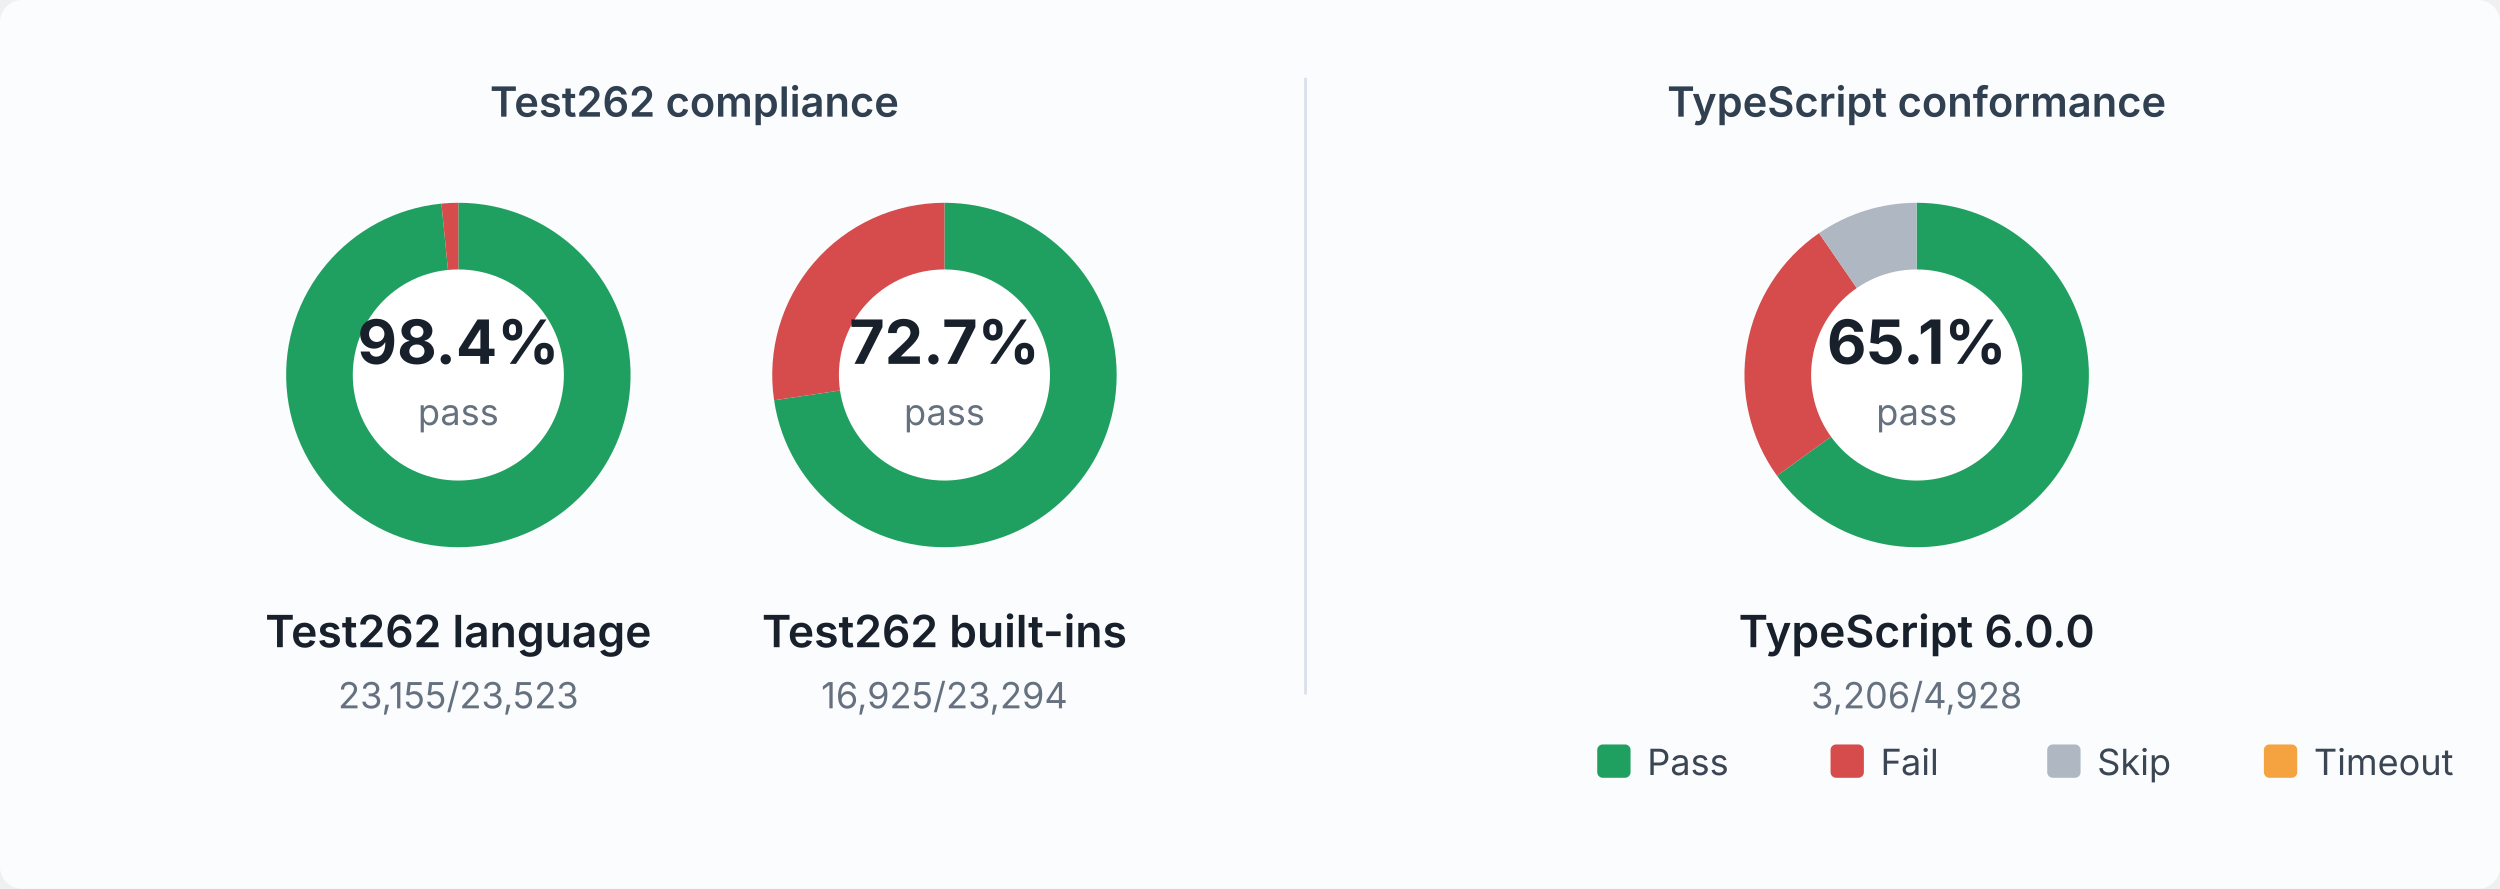
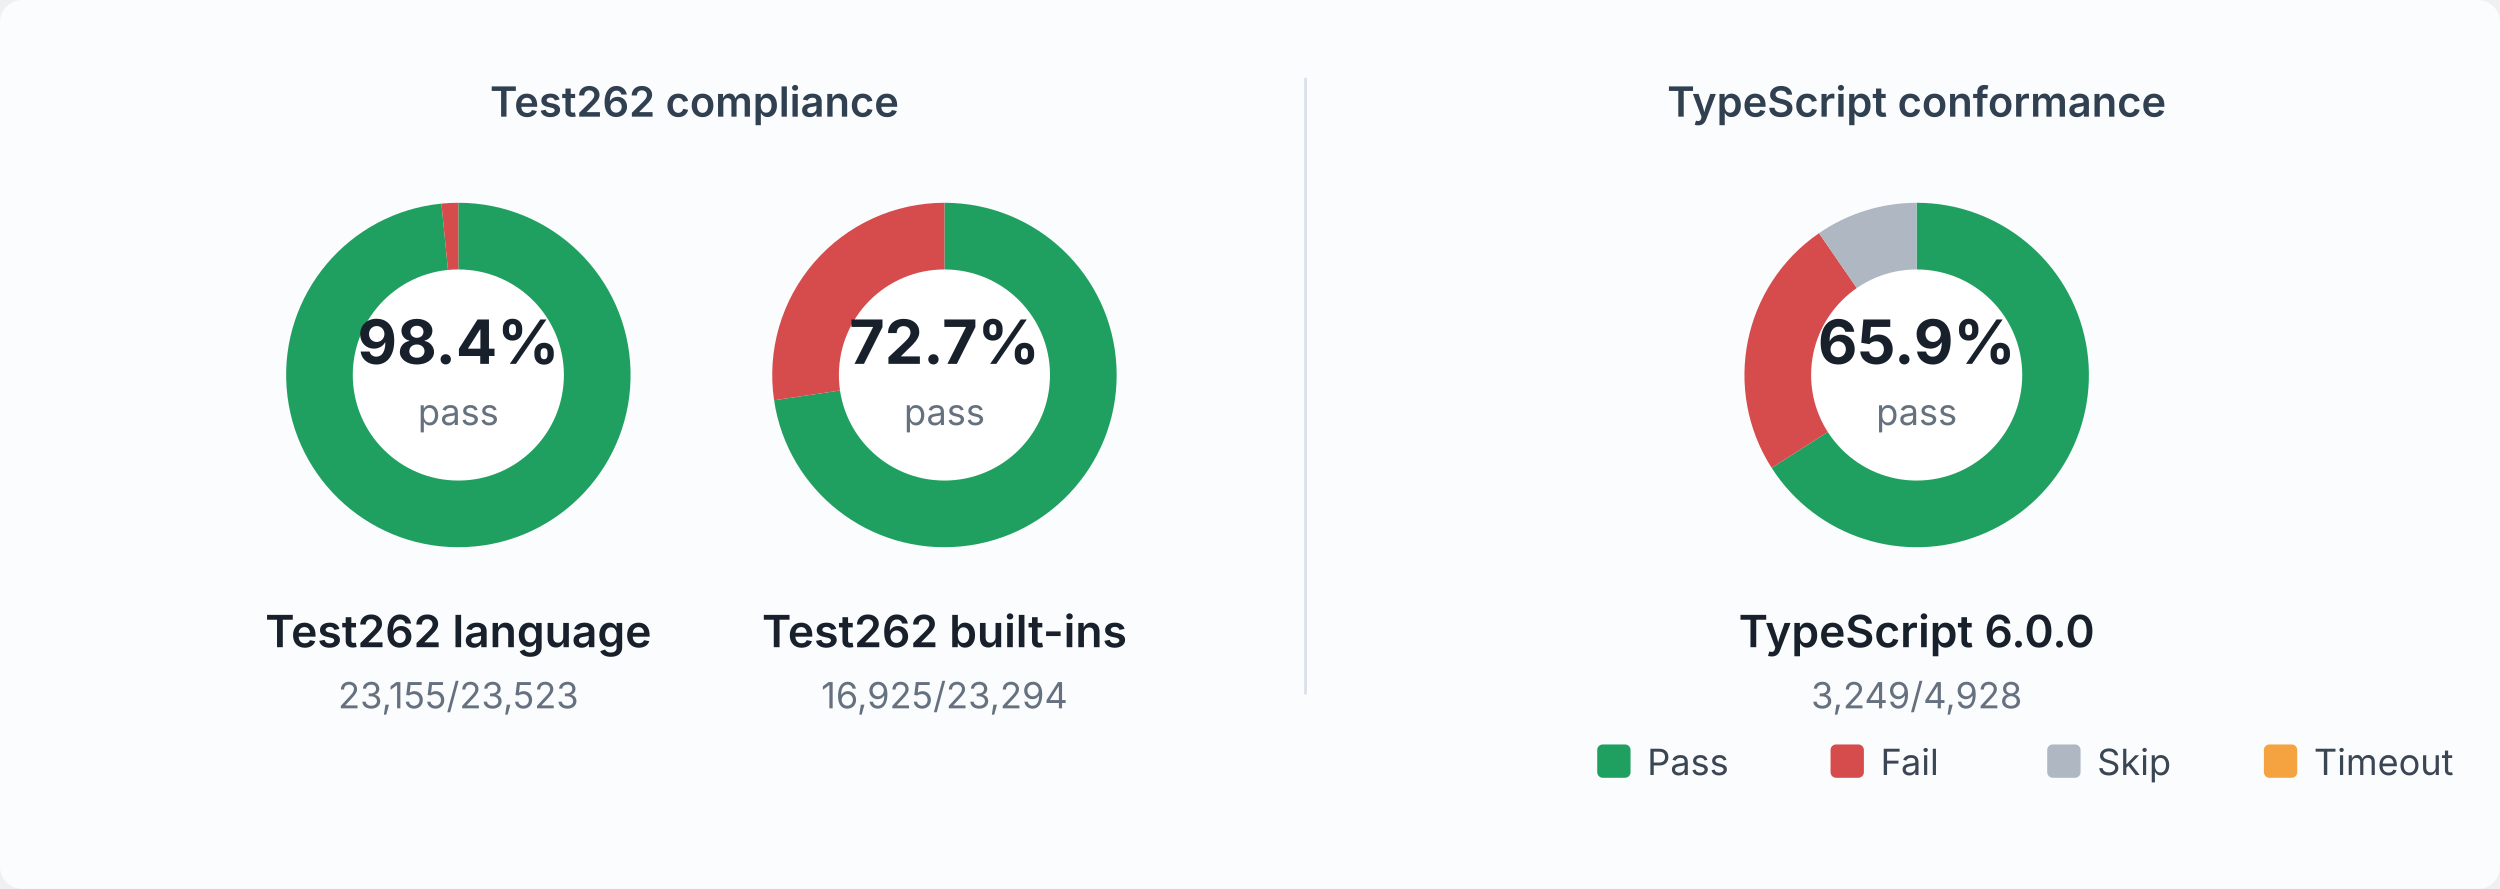
<svg xmlns="http://www.w3.org/2000/svg" width="900" height="320" viewBox="0 0 900 320" role="img" aria-labelledby="title desc">
  <style>
    .bg { fill: #fbfcfe; }
    .group { font: 600 15px system-ui, -apple-system, BlinkMacSystemFont, "Segoe UI", sans-serif; fill: #304050; }
    .title { font: 600 16px system-ui, -apple-system, BlinkMacSystemFont, "Segoe UI", sans-serif; fill: #18212b; }
    .percent { font: 700 22px system-ui, -apple-system, BlinkMacSystemFont, "Segoe UI", sans-serif; fill: #18212b; }
    .caption { font: 13px system-ui, -apple-system, BlinkMacSystemFont, "Segoe UI", sans-serif; fill: #66717f; }
    .legend { font: 13px system-ui, -apple-system, BlinkMacSystemFont, "Segoe UI", sans-serif; fill: #3a4653; }
  </style>
  <rect class="bg" x="0" y="0" width="900" height="320" rx="8" />
  <text x="250" y="42" text-anchor="middle" class="group">Test262 compliance</text>
  <text x="690" y="42" text-anchor="middle" class="group">TypeScript conformance</text>
  <line x1="470" y1="28" x2="470" y2="250" stroke="#d9e0e8" stroke-width="1" />
  <g aria-label="Test262 language">
    <path d="M 165.00 135.00 L 158.92 73.30 A 62.00 62.00 0 1 0 165.00 73.00 Z" fill="#20a060" />
    <path d="M 165.00 135.00 L 165.00 73.00 A 62.00 62.00 0 0 0 158.92 73.30 Z" fill="#d64b4b" />
    <circle cx="165" cy="135" r="38" fill="#ffffff" />
    <text x="165" y="131" text-anchor="middle" class="percent">98.4%</text>
    <text x="165" y="153" text-anchor="middle" class="caption">pass</text>
    <text x="165" y="233" text-anchor="middle" class="title">Test262 language</text>
    <text x="165" y="255" text-anchor="middle" class="caption">23,155/23,523</text>
  </g>
  <g aria-label="Test262 built-ins">
    <path d="M 340.00 135.00 L 278.67 144.09 A 62.00 62.00 0 1 0 340.00 73.00 Z" fill="#20a060" />
    <path d="M 340.00 135.00 L 340.00 73.00 A 62.00 62.00 0 0 0 278.67 144.09 Z" fill="#d64b4b" />
    <circle cx="340" cy="135" r="38" fill="#ffffff" />
    <text x="340" y="131" text-anchor="middle" class="percent">72.7%</text>
    <text x="340" y="153" text-anchor="middle" class="caption">pass</text>
    <text x="340" y="233" text-anchor="middle" class="title">Test262 built-ins</text>
    <text x="340" y="255" text-anchor="middle" class="caption">16,925/23,294</text>
  </g>
  <g aria-label="TypeScript 6.0.0">
-     <path d="M 690.00 135.00 L 639.71 171.26 A 62.00 62.00 0 1 0 690.00 73.00 Z" fill="#20a060" />
-     <path d="M 690.00 135.00 L 654.84 83.94 A 62.00 62.00 0 0 0 639.71 171.26 Z" fill="#d64b4b" />
+     <path d="M 690.00 135.00 L 637.80 168.45 A 62.00 62.00 0 1 0 690.00 73.00 Z" fill="#20a060" />
+     <path d="M 690.00 135.00 L 654.84 83.94 A 62.00 62.00 0 0 0 637.80 168.45 Z" fill="#d64b4b" />
    <path d="M 690.00 135.00 L 690.00 73.00 A 62.00 62.00 0 0 0 654.84 83.94 Z" fill="#aeb7c2" />
    <circle cx="690" cy="135" r="38" fill="#ffffff" />
-     <text x="690" y="131" text-anchor="middle" class="percent">65.1%</text>
+     <text x="690" y="131" text-anchor="middle" class="percent">65.9%</text>
    <text x="690" y="153" text-anchor="middle" class="caption">pass</text>
    <text x="690" y="233" text-anchor="middle" class="title">TypeScript 6.0.0</text>
-     <text x="690" y="255" text-anchor="middle" class="caption">3,206/4,928</text>
+     <text x="690" y="255" text-anchor="middle" class="caption">3,249/4,928</text>
  </g>
  <g transform="translate(575 278)">
    <rect x="0" y="-10" width="12" height="12" fill="#20a060" rx="2" />
    <text x="18" y="1" class="legend">Pass</text>
    <rect x="84" y="-10" width="12" height="12" fill="#d64b4b" rx="2" />
    <text x="102" y="1" class="legend">Fail</text>
    <rect x="162" y="-10" width="12" height="12" fill="#aeb7c2" rx="2" />
    <text x="180" y="1" class="legend">Skip</text>
    <rect x="240" y="-10" width="12" height="12" fill="#f4a340" rx="2" />
    <text x="258" y="1" class="legend">Timeout</text>
  </g>
</svg>
